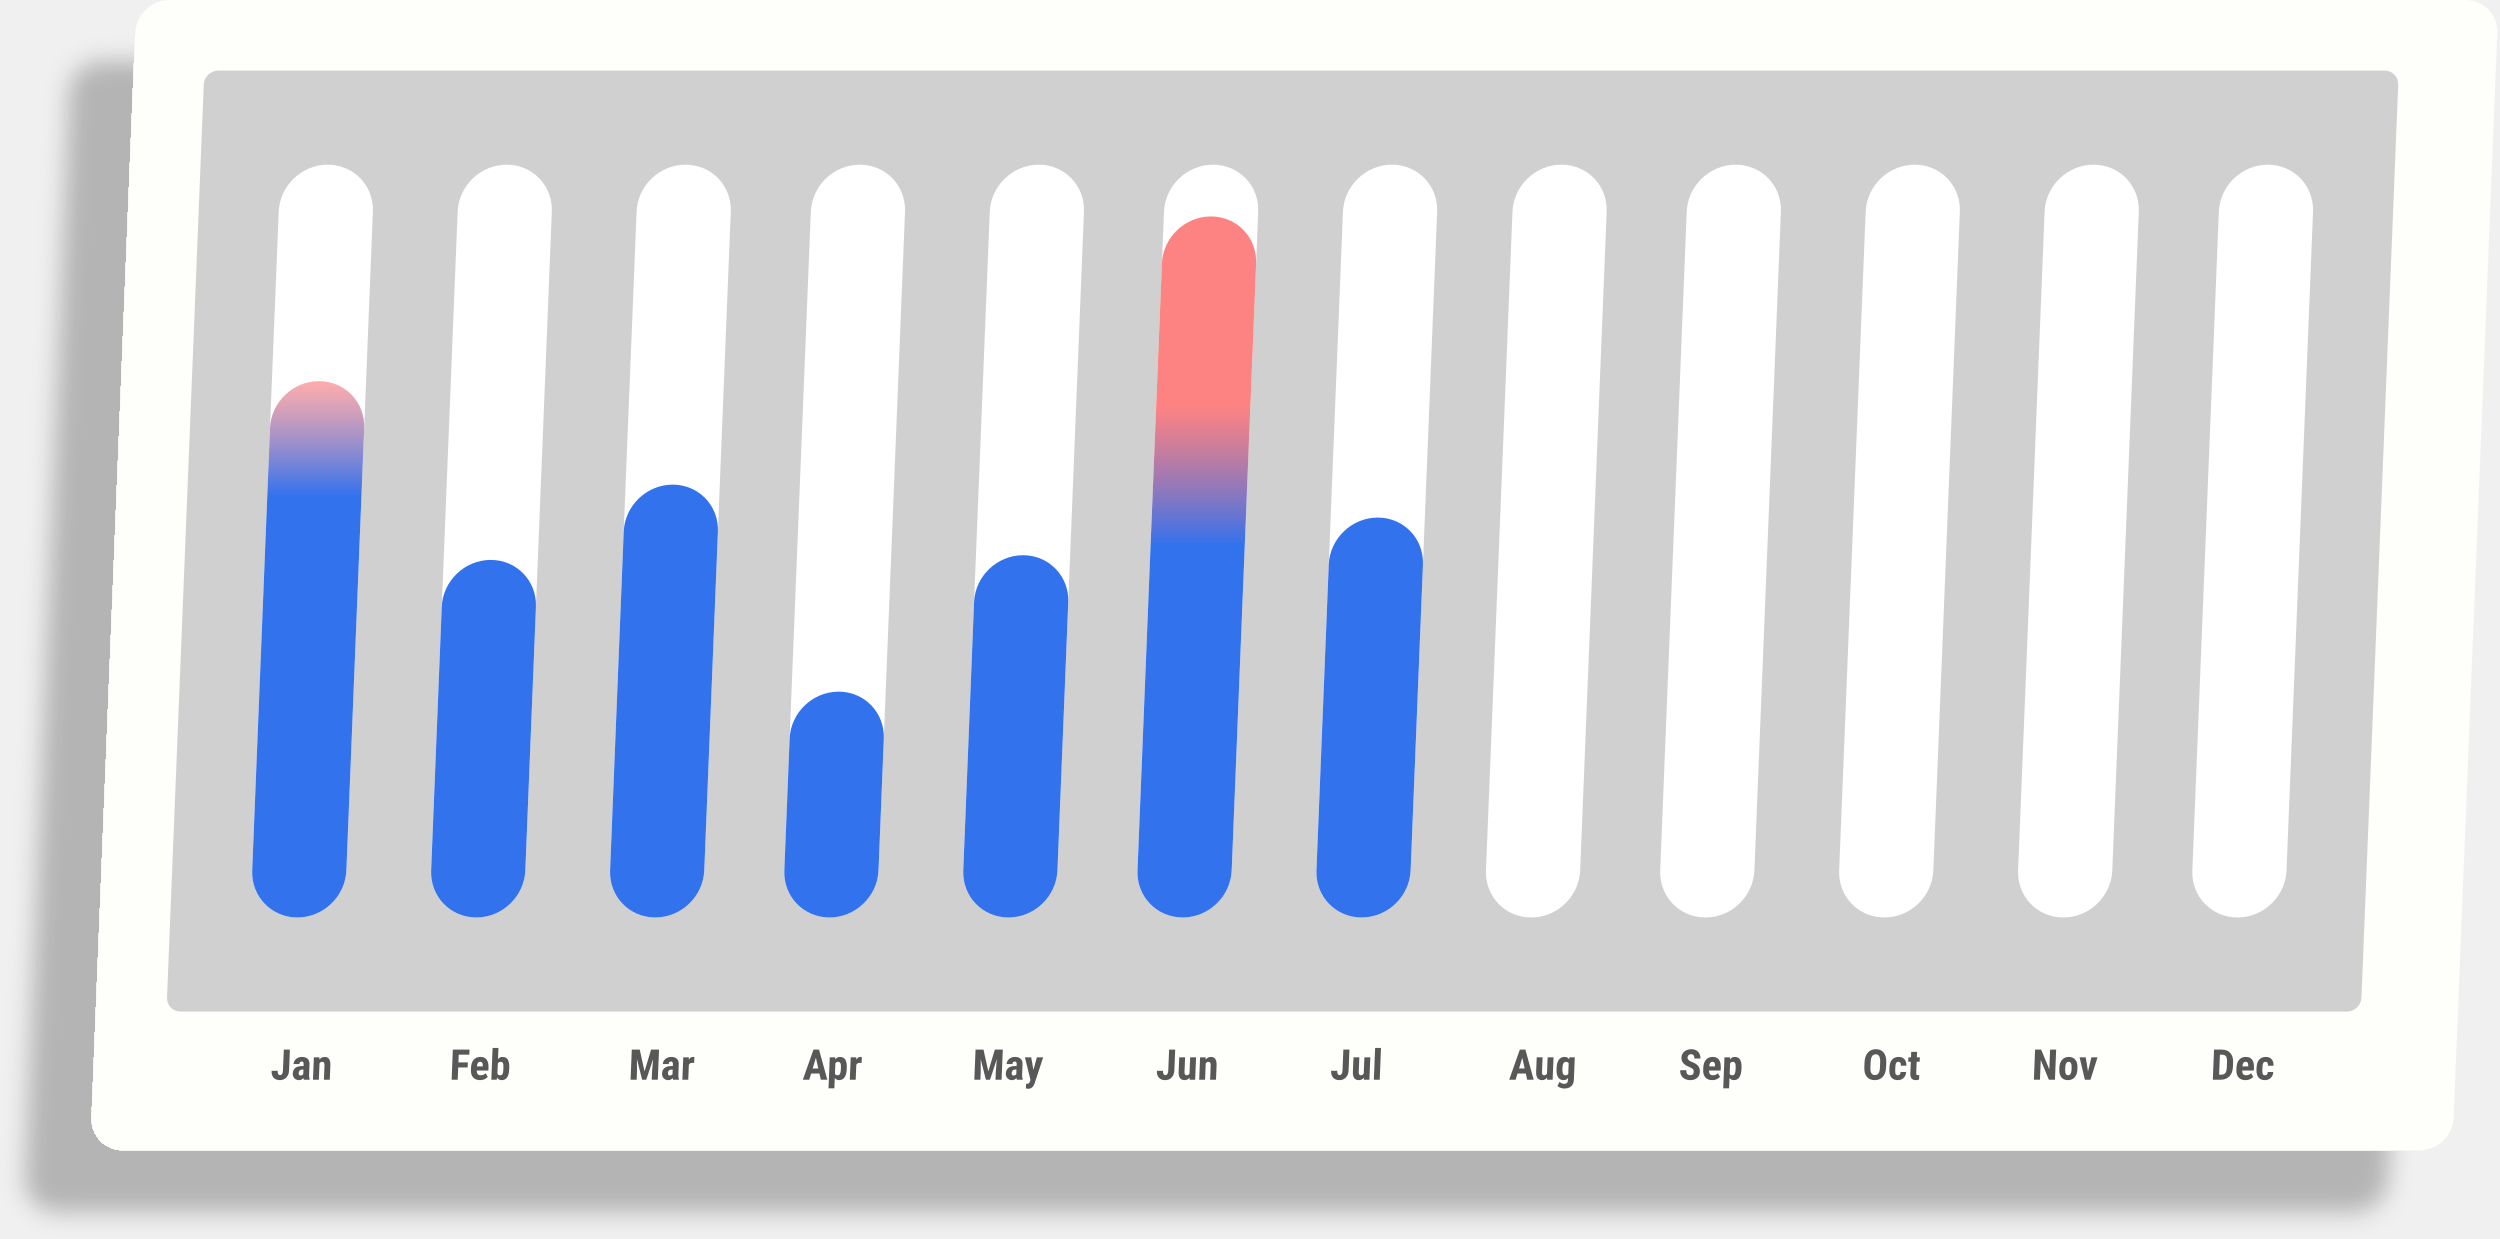
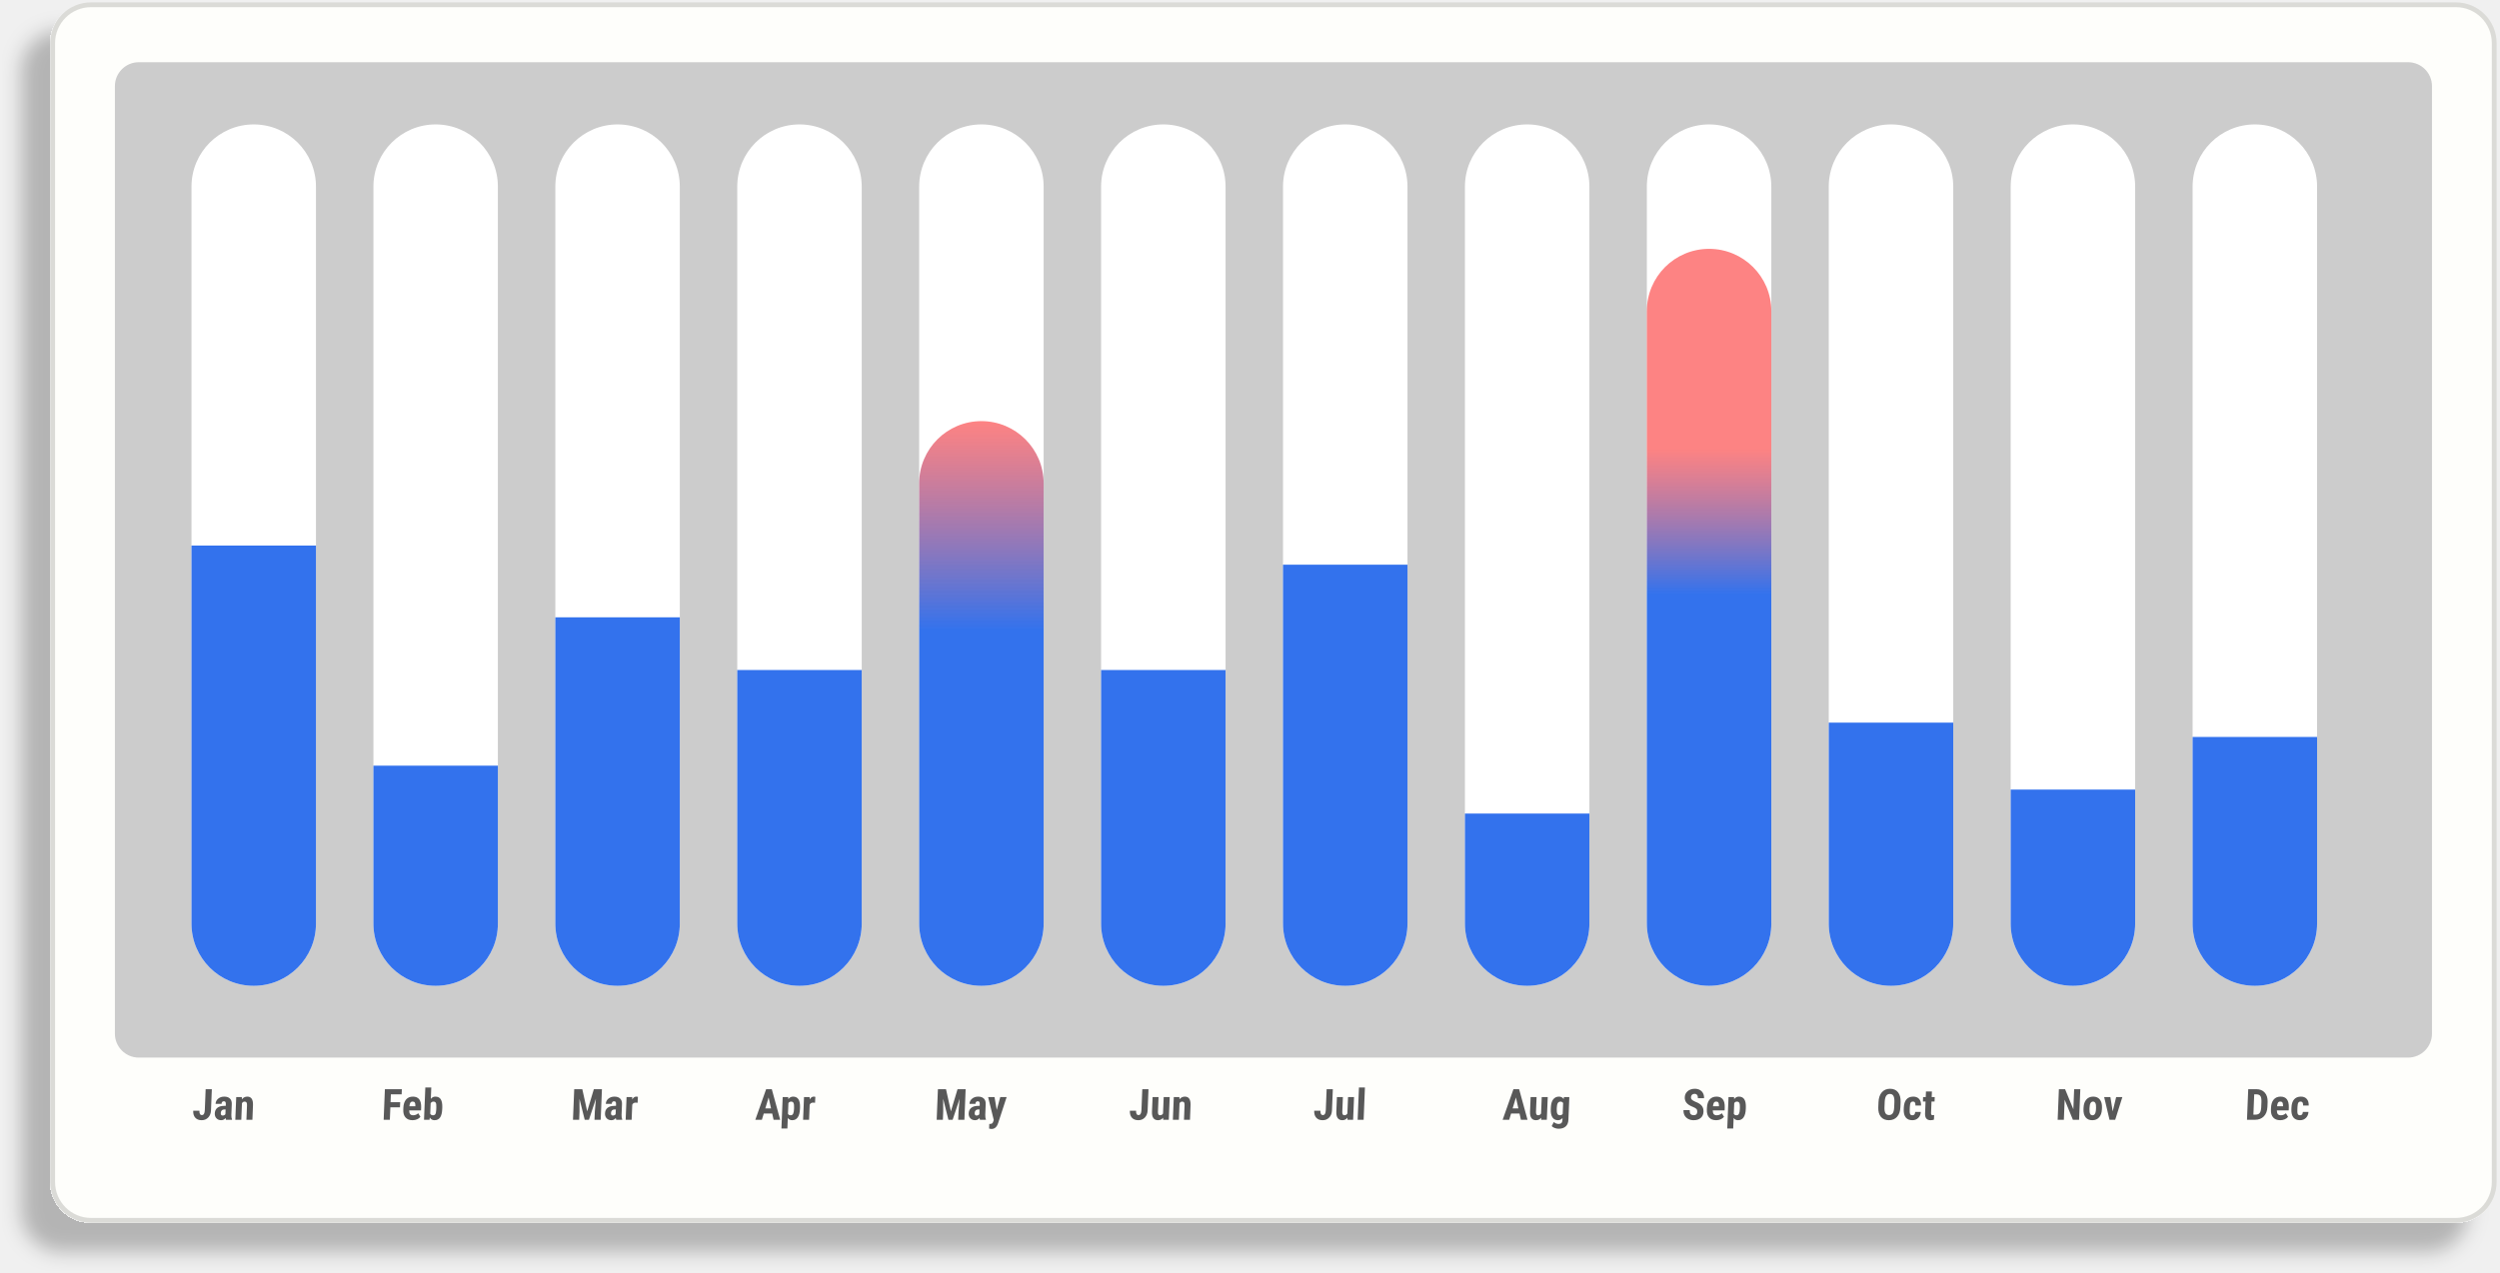
- <svg xmlns="http://www.w3.org/2000/svg" width="531" height="263" viewBox="0 0 531 263" fill="none">
+ <svg xmlns="http://www.w3.org/2000/svg" width="522" height="266" viewBox="0 0 522 266" fill="none">
  <g filter="url(#filter0_d)">
-     <rect width="501.603" height="244.485" rx="7" transform="matrix(1.00021 0 -0.0402176 0.999364 29 0)" fill="#FEFEFB" />
-     <rect width="466" height="200" rx="3" transform="matrix(1.00021 0 -0.0402176 0.999364 43.3994 14.9902)" fill="#D0D0D0" />
-     <g clip-path="url(#clip0)">
-       <rect width="20" height="160" rx="10" transform="matrix(1.00021 0 -0.0402176 0.999364 59.5986 34.9775)" fill="white" />
-       <rect width="20" height="114" rx="10" transform="matrix(1.00021 0 -0.0402176 0.999364 57.749 80.9482)" fill="url(#paint0_linear)" />
-     </g>
-     <g clip-path="url(#clip1)">
-       <rect width="20" height="160" rx="10" transform="matrix(1.00021 0 -0.0402176 0.999364 210.63 34.9775)" fill="white" />
-       <rect width="20" height="77" rx="10" transform="matrix(1.00021 0 -0.0402176 0.999364 207.292 117.925)" fill="#3372ED" />
-     </g>
-     <rect width="20" height="160" rx="10" transform="matrix(1.00021 0 -0.0402176 0.999364 358.661 34.9775)" fill="white" />
-     <g clip-path="url(#clip2)">
-       <rect width="20" height="160" rx="10" transform="matrix(1.00021 0 -0.0402176 0.999364 97.6064 34.9775)" fill="white" />
-       <rect width="20" height="76" rx="10" transform="matrix(1.00021 0 -0.0402176 0.999364 94.2285 118.924)" fill="#3372ED" />
-     </g>
-     <g clip-path="url(#clip3)">
-       <rect width="20" height="160" rx="10" transform="matrix(1.00021 0 -0.0402176 0.999364 247.638 34.9775)" fill="white" />
-       <rect width="20" height="149" rx="10" transform="matrix(1.00021 0 -0.0402176 0.999364 247.195 45.9707)" fill="url(#paint1_linear)" />
-     </g>
-     <rect width="20" height="160" rx="10" transform="matrix(1.00021 0 -0.0402176 0.999364 396.669 34.9775)" fill="white" />
-     <g clip-path="url(#clip4)">
-       <rect width="20" height="160" rx="10" transform="matrix(1.00021 0 -0.0402176 0.999364 135.614 34.9775)" fill="white" />
-       <rect width="20" height="92" rx="10" transform="matrix(1.00021 0 -0.0402176 0.999364 132.88 102.934)" fill="#3372ED" />
-     </g>
-     <g clip-path="url(#clip5)">
-       <rect width="20" height="160" rx="10" transform="matrix(1.00021 0 -0.0402176 0.999364 285.646 34.9775)" fill="white" />
-       <rect width="20" height="85" rx="10" transform="matrix(1.00021 0 -0.0402176 0.999364 282.629 109.93)" fill="#3372ED" />
-     </g>
-     <rect width="20" height="160" rx="10" transform="matrix(1.00021 0 -0.0402176 0.999364 434.677 34.9775)" fill="white" />
-     <g clip-path="url(#clip6)">
-       <rect width="20" height="160" rx="10" transform="matrix(1.00021 0 -0.0402176 0.999364 172.622 34.9775)" fill="white" />
-       <rect width="20" height="48" rx="10" transform="matrix(1.00021 0 -0.0402176 0.999364 168.118 146.906)" fill="#3372ED" />
-     </g>
-     <rect width="20" height="160" rx="10" transform="matrix(1.00021 0 -0.0402176 0.999364 321.653 34.9775)" fill="white" />
-     <rect width="20" height="160" rx="10" transform="matrix(1.00021 0 -0.0402176 0.999364 471.685 34.9775)" fill="white" />
-     <path d="M60.281 222.938H61.573L61.395 227.365C61.37 227.986 61.177 228.484 60.816 228.858C60.455 229.233 60.002 229.42 59.457 229.42C58.871 229.42 58.422 229.246 58.111 228.898C57.8 228.549 57.657 228.065 57.682 227.444H58.978C58.954 228.047 59.128 228.349 59.5 228.349C59.875 228.349 60.077 228 60.105 227.304L60.281 222.938ZM64.529 229.333C64.496 229.259 64.466 229.136 64.438 228.964C64.203 229.268 63.895 229.42 63.514 229.42C63.116 229.42 62.79 229.289 62.537 229.025C62.286 228.762 62.17 228.421 62.187 228.002C62.207 227.504 62.38 227.119 62.708 226.847C63.038 226.575 63.502 226.436 64.1 226.43H64.478L64.494 226.048C64.502 225.834 64.472 225.683 64.402 225.595C64.332 225.507 64.227 225.464 64.087 225.464C63.776 225.464 63.613 225.645 63.599 226.008H62.355C62.373 225.569 62.551 225.207 62.891 224.923C63.233 224.636 63.657 224.493 64.161 224.493C64.682 224.493 65.08 224.629 65.353 224.901C65.629 225.171 65.757 225.557 65.737 226.061L65.647 228.296C65.637 228.706 65.682 229.027 65.784 229.258L65.781 229.333H64.529ZM63.83 228.446C63.968 228.446 64.086 228.418 64.185 228.362C64.284 228.306 64.359 228.241 64.409 228.164L64.448 227.176H64.15C63.939 227.176 63.769 227.244 63.64 227.378C63.515 227.513 63.447 227.693 63.438 227.919C63.424 228.27 63.555 228.446 63.83 228.446ZM67.836 224.581L67.853 225.051C68.149 224.679 68.524 224.493 68.978 224.493C69.796 224.493 70.193 225.065 70.171 226.21L70.045 229.333H68.797L68.919 226.302C68.929 226.033 68.896 225.838 68.819 225.718C68.745 225.595 68.607 225.534 68.404 225.534C68.179 225.534 67.998 225.649 67.863 225.881L67.724 229.333H66.476L66.667 224.581H67.836Z" fill="#585858" />
-     <path d="M99.332 226.724H97.323L97.218 229.333H95.926L96.183 222.938H99.726L99.683 224.014H97.432L97.366 225.652H99.375L99.332 226.724ZM101.966 229.42C101.327 229.42 100.837 229.23 100.494 228.85C100.152 228.469 99.996 227.924 100.024 227.216L100.039 226.838C100.069 226.089 100.257 225.51 100.601 225.103C100.946 224.696 101.424 224.493 102.037 224.493C102.635 224.493 103.077 224.685 103.363 225.068C103.65 225.449 103.781 226.014 103.756 226.763L103.732 227.374H101.257C101.261 227.725 101.328 227.983 101.459 228.147C101.59 228.308 101.799 228.388 102.087 228.388C102.503 228.388 102.856 228.246 103.145 227.962L103.603 228.713C103.442 228.924 103.214 229.096 102.919 229.227C102.623 229.356 102.306 229.42 101.966 229.42ZM101.301 226.504H102.545L102.549 226.39C102.555 226.106 102.517 225.891 102.435 225.745C102.353 225.598 102.203 225.525 101.986 225.525C101.77 225.525 101.608 225.603 101.502 225.758C101.399 225.913 101.332 226.162 101.301 226.504ZM108.155 227.11C108.124 227.88 107.978 228.459 107.716 228.845C107.455 229.229 107.06 229.42 106.533 229.42C106.12 229.42 105.796 229.235 105.562 228.863L105.503 229.333H104.356L104.628 222.587H105.872L105.776 224.967C106.023 224.651 106.338 224.493 106.722 224.493C107.25 224.493 107.629 224.685 107.86 225.068C108.09 225.449 108.194 226.008 108.17 226.746L108.155 227.11ZM106.924 226.799C106.944 226.298 106.909 225.963 106.819 225.793C106.73 225.62 106.565 225.534 106.324 225.534C106.064 225.534 105.868 225.652 105.739 225.89L105.652 228.055C105.754 228.277 105.943 228.388 106.218 228.388C106.456 228.388 106.623 228.311 106.72 228.156C106.82 228 106.882 227.699 106.906 227.251L106.924 226.799Z" fill="#585858" />
-     <path d="M135.879 222.939L136.901 227.563L138.292 222.939H139.98L139.722 229.333H138.426L138.495 227.603L138.721 224.937L137.265 229.333H136.386L135.284 224.937L135.295 227.603L135.226 229.333H133.934L134.191 222.939H135.879ZM142.962 229.333C142.93 229.26 142.899 229.137 142.871 228.964C142.636 229.269 142.328 229.421 141.947 229.421C141.549 229.421 141.223 229.289 140.97 229.026C140.72 228.762 140.603 228.421 140.62 228.002C140.64 227.505 140.814 227.12 141.141 226.847C141.471 226.575 141.936 226.436 142.534 226.43H142.912L142.927 226.048C142.936 225.834 142.905 225.684 142.835 225.596C142.766 225.508 142.66 225.464 142.52 225.464C142.209 225.464 142.047 225.646 142.032 226.009H140.788C140.806 225.569 140.984 225.208 141.324 224.924C141.667 224.637 142.09 224.493 142.594 224.493C143.116 224.493 143.513 224.63 143.786 224.902C144.063 225.171 144.191 225.558 144.17 226.061L144.08 228.297C144.07 228.707 144.115 229.027 144.218 229.258L144.215 229.333H142.962ZM142.263 228.446C142.401 228.446 142.52 228.418 142.618 228.363C142.717 228.307 142.792 228.241 142.842 228.165L142.882 227.177H142.583C142.372 227.177 142.202 227.244 142.073 227.379C141.948 227.514 141.881 227.694 141.871 227.919C141.857 228.27 141.988 228.446 142.263 228.446ZM147.43 225.78L147.018 225.745C146.678 225.745 146.442 225.894 146.31 226.193L146.184 229.333H144.935L145.127 224.581H146.3L146.315 225.095C146.527 224.694 146.806 224.493 147.152 224.493C147.293 224.493 147.406 224.512 147.493 224.551L147.43 225.78Z" fill="#585858" />
-     <path d="M174.049 228.024H172.286L171.891 229.333H170.524L172.781 222.938H173.963L175.719 229.333H174.339L174.049 228.024ZM172.611 226.948H173.806L173.3 224.669L172.611 226.948ZM179.844 227.106C179.814 227.853 179.662 228.425 179.388 228.823C179.117 229.221 178.728 229.42 178.221 229.42C177.834 229.42 177.53 229.264 177.308 228.951L177.219 231.16H175.975L176.24 224.581H177.392L177.418 225.016C177.67 224.667 178 224.493 178.411 224.493C178.918 224.493 179.291 224.677 179.531 225.046C179.774 225.415 179.883 225.98 179.859 226.742L179.844 227.106ZM178.617 226.794C178.635 226.335 178.597 226.01 178.502 225.819C178.41 225.629 178.244 225.534 178.004 225.534C177.749 225.534 177.559 225.641 177.433 225.854L177.343 228.081C177.446 228.286 177.631 228.388 177.898 228.388C178.144 228.388 178.318 228.284 178.42 228.077C178.525 227.869 178.587 227.545 178.604 227.106L178.617 226.794ZM182.996 225.78L182.584 225.745C182.244 225.745 182.008 225.894 181.876 226.193L181.75 229.333H180.501L180.693 224.581H181.866L181.881 225.095C182.093 224.694 182.372 224.493 182.718 224.493C182.859 224.493 182.972 224.512 183.059 224.55L182.996 225.78Z" fill="#585858" />
-     <path d="M248.32 222.939H249.612L249.434 227.366C249.409 227.986 249.216 228.484 248.855 228.859C248.494 229.234 248.041 229.421 247.496 229.421C246.91 229.421 246.462 229.247 246.15 228.898C245.839 228.55 245.696 228.065 245.721 227.445H247.018C246.993 228.048 247.167 228.349 247.539 228.349C247.914 228.349 248.116 228.001 248.144 227.304L248.32 222.939ZM252.664 228.898C252.392 229.247 252.04 229.421 251.606 229.421C251.169 229.421 250.844 229.272 250.631 228.973C250.417 228.671 250.322 228.234 250.345 227.66L250.469 224.581H251.713L251.588 227.691C251.575 228.153 251.72 228.385 252.021 228.385C252.306 228.385 252.516 228.262 252.652 228.016L252.79 224.581H254.042L253.851 229.333H252.682L252.664 228.898ZM256.069 224.581L256.085 225.051C256.381 224.679 256.757 224.493 257.211 224.493C258.028 224.493 258.426 225.066 258.403 226.211L258.277 229.333H257.029L257.151 226.303C257.162 226.033 257.129 225.839 257.052 225.719C256.977 225.596 256.839 225.534 256.637 225.534C256.411 225.534 256.231 225.65 256.096 225.881L255.957 229.333H254.708L254.9 224.581H256.069Z" fill="#585858" />
-     <path d="M285.328 222.939H286.62L286.442 227.366C286.417 227.986 286.224 228.484 285.863 228.859C285.502 229.234 285.049 229.421 284.504 229.421C283.918 229.421 283.469 229.247 283.158 228.898C282.847 228.55 282.704 228.065 282.729 227.445H284.025C284.001 228.048 284.175 228.349 284.547 228.349C284.922 228.349 285.124 228.001 285.152 227.304L285.328 222.939ZM289.672 228.898C289.4 229.247 289.047 229.421 288.614 229.421C288.177 229.421 287.852 229.272 287.638 228.973C287.425 228.671 287.33 228.234 287.353 227.66L287.477 224.581H288.721L288.596 227.691C288.583 228.153 288.727 228.385 289.029 228.385C289.313 228.385 289.523 228.262 289.659 228.016L289.798 224.581H291.05L290.859 229.333H289.69L289.672 228.898ZM293.052 229.333H291.804L292.076 222.587H293.324L293.052 229.333Z" fill="#585858" />
-     <path d="M324.08 228.024H322.318L321.922 229.333H320.555L322.812 222.939H323.995L325.75 229.333H324.37L324.08 228.024ZM322.642 226.948H323.838L323.332 224.669L322.642 226.948ZM328.594 228.898C328.322 229.247 327.97 229.421 327.536 229.421C327.099 229.421 326.774 229.272 326.561 228.973C326.347 228.671 326.252 228.234 326.275 227.66L326.399 224.581H327.643L327.518 227.691C327.505 228.153 327.649 228.385 327.951 228.385C328.235 228.385 328.446 228.262 328.581 228.016L328.72 224.581H329.972L329.781 229.333H328.612L328.594 228.898ZM330.621 226.812C330.652 226.033 330.816 225.452 331.113 225.069C331.41 224.685 331.812 224.493 332.319 224.493C332.749 224.493 333.075 224.663 333.296 225.003L333.361 224.581H334.482L334.291 229.333C334.266 229.939 334.078 230.402 333.725 230.721C333.372 231.043 332.878 231.204 332.242 231.204C331.981 231.204 331.709 231.151 331.426 231.046C331.143 230.943 330.935 230.812 330.801 230.651L331.253 229.79C331.365 229.913 331.513 230.012 331.698 230.089C331.882 230.168 332.058 230.207 332.225 230.207C332.503 230.207 332.705 230.14 332.831 230.005C332.959 229.873 333.031 229.66 333.046 229.364L333.062 228.955C332.812 229.266 332.497 229.421 332.116 229.421C331.609 229.421 331.224 229.225 330.962 228.832C330.702 228.437 330.584 227.881 330.607 227.164L330.621 226.812ZM331.852 227.124C331.835 227.563 331.879 227.884 331.985 228.086C332.091 228.285 332.269 228.385 332.518 228.385C332.773 228.385 332.966 228.292 333.096 228.108L333.188 225.837C333.067 225.635 332.885 225.534 332.642 225.534C332.395 225.534 332.208 225.635 332.08 225.837C331.955 226.039 331.883 226.364 331.865 226.812L331.852 227.124Z" fill="#585858" />
-     <path d="M359.751 227.656C359.762 227.395 359.702 227.199 359.573 227.067C359.446 226.932 359.21 226.793 358.864 226.65C358.232 226.407 357.782 226.123 357.514 225.798C357.246 225.47 357.121 225.083 357.139 224.638C357.16 224.1 357.368 223.668 357.762 223.343C358.159 223.015 358.652 222.851 359.241 222.851C359.634 222.851 359.981 222.934 360.282 223.101C360.583 223.265 360.809 223.498 360.961 223.8C361.116 224.101 361.186 224.444 361.17 224.827H359.883C359.895 224.529 359.839 224.302 359.717 224.147C359.597 223.988 359.417 223.909 359.177 223.909C358.951 223.909 358.772 223.977 358.641 224.111C358.51 224.243 358.44 224.422 358.431 224.647C358.423 224.823 358.487 224.982 358.622 225.126C358.757 225.266 359 225.413 359.352 225.565C359.967 225.79 360.408 226.067 360.677 226.395C360.948 226.723 361.073 227.14 361.053 227.647C361.03 228.203 360.835 228.638 360.468 228.951C360.101 229.264 359.613 229.421 359.003 229.421C358.59 229.421 358.217 229.336 357.884 229.166C357.551 228.996 357.294 228.753 357.113 228.437C356.935 228.121 356.855 227.748 356.873 227.317H358.169C358.154 227.686 358.215 227.954 358.352 228.121C358.489 228.288 358.72 228.371 359.045 228.371C359.497 228.371 359.732 228.133 359.751 227.656ZM363.698 229.421C363.059 229.421 362.568 229.231 362.226 228.85C361.884 228.469 361.727 227.925 361.756 227.216L361.771 226.839C361.801 226.089 361.988 225.511 362.333 225.104C362.677 224.697 363.156 224.493 363.768 224.493C364.366 224.493 364.808 224.685 365.095 225.069C365.381 225.449 365.512 226.014 365.488 226.764L365.463 227.374H362.989C362.992 227.726 363.059 227.983 363.191 228.147C363.322 228.308 363.531 228.389 363.818 228.389C364.234 228.389 364.587 228.247 364.877 227.963L365.335 228.714C365.174 228.925 364.946 229.096 364.65 229.228C364.355 229.357 364.037 229.421 363.698 229.421ZM363.032 226.505H364.276L364.281 226.391C364.287 226.107 364.248 225.891 364.166 225.745C364.084 225.599 363.935 225.526 363.718 225.526C363.501 225.526 363.34 225.603 363.234 225.758C363.131 225.913 363.064 226.162 363.032 226.505ZM369.883 227.107C369.853 227.853 369.701 228.426 369.427 228.824C369.156 229.222 368.767 229.421 368.26 229.421C367.873 229.421 367.569 229.264 367.347 228.951L367.258 231.16H366.014L366.279 224.581H367.431L367.457 225.016C367.708 224.668 368.039 224.493 368.45 224.493C368.956 224.493 369.33 224.678 369.57 225.047C369.813 225.416 369.922 225.981 369.897 226.742L369.883 227.107ZM368.656 226.795C368.674 226.335 368.636 226.01 368.541 225.82C368.449 225.629 368.283 225.534 368.043 225.534C367.788 225.534 367.597 225.641 367.472 225.855L367.382 228.082C367.485 228.286 367.67 228.389 367.937 228.389C368.183 228.389 368.357 228.285 368.459 228.077C368.564 227.869 368.626 227.546 368.643 227.107L368.656 226.795Z" fill="#585858" />
-     <path d="M400.599 226.711C400.565 227.569 400.334 228.235 399.908 228.709C399.484 229.183 398.912 229.42 398.191 229.42C397.473 229.42 396.919 229.186 396.527 228.718C396.136 228.246 395.954 227.588 395.983 226.742L396.027 225.648C396.062 224.77 396.293 224.085 396.72 223.593C397.148 223.098 397.723 222.85 398.447 222.85C399.159 222.85 399.71 223.093 400.101 223.579C400.492 224.063 400.672 224.742 400.643 225.617L400.599 226.711ZM399.346 225.639C399.369 225.062 399.304 224.633 399.151 224.352C398.998 224.071 398.749 223.931 398.403 223.931C398.061 223.931 397.802 224.067 397.627 224.339C397.452 224.609 397.35 225.02 397.322 225.573L397.276 226.711C397.254 227.27 397.321 227.683 397.477 227.949C397.633 228.213 397.886 228.345 398.235 228.345C398.572 228.345 398.827 228.216 399.002 227.958C399.176 227.697 399.276 227.295 399.301 226.75L399.346 225.639ZM403.116 228.388C403.477 228.388 403.669 228.154 403.694 227.686H404.863C404.836 228.204 404.66 228.623 404.333 228.942C404.007 229.261 403.596 229.42 403.101 229.42C402.489 229.42 402.029 229.23 401.722 228.85C401.415 228.469 401.273 227.908 401.297 227.168L401.312 226.79C401.342 226.043 401.524 225.474 401.856 225.081C402.191 224.689 402.669 224.493 403.29 224.493C403.815 224.493 404.222 224.655 404.51 224.98C404.799 225.303 404.935 225.761 404.917 226.355H403.747C403.755 226.089 403.719 225.884 403.64 225.74C403.561 225.597 403.423 225.525 403.227 225.525C403.01 225.525 402.852 225.603 402.752 225.758C402.652 225.91 402.59 226.207 402.566 226.649L402.547 227.132C402.531 227.519 402.539 227.79 402.571 227.945C402.603 228.097 402.662 228.21 402.747 228.283C402.832 228.353 402.955 228.388 403.116 228.388ZM407.184 223.413L407.137 224.581H407.775L407.737 225.516H407.1L407.005 227.875C406.997 228.062 407.017 228.191 407.064 228.261C407.114 228.331 407.212 228.366 407.359 228.366C407.479 228.366 407.577 228.356 407.654 228.336L407.607 229.302C407.392 229.381 407.162 229.42 406.916 229.42C406.113 229.42 405.726 228.961 405.754 228.041L405.856 225.516H405.306L405.344 224.581H405.893L405.94 223.413H407.184Z" fill="#585858" />
-     <path d="M436.471 229.333H435.178L433.457 225.139L433.288 229.333H431.996L432.253 222.939H433.546L435.271 227.137L435.44 222.939H436.728L436.471 229.333ZM437.403 226.804C437.432 226.083 437.625 225.518 437.981 225.108C438.338 224.698 438.816 224.493 439.417 224.493C440.024 224.493 440.488 224.698 440.812 225.108C441.135 225.518 441.282 226.086 441.253 226.812L441.241 227.115C441.212 227.838 441.021 228.404 440.667 228.811C440.314 229.217 439.834 229.421 439.227 229.421C438.618 229.421 438.151 229.217 437.828 228.811C437.507 228.401 437.362 227.833 437.391 227.107L437.403 226.804ZM438.639 227.115C438.605 227.964 438.815 228.389 439.269 228.389C439.688 228.389 439.928 228.035 439.989 227.326L440.014 226.804C440.031 226.37 439.984 226.05 439.873 225.842C439.761 225.631 439.595 225.526 439.375 225.526C439.164 225.526 438.995 225.631 438.866 225.842C438.74 226.05 438.669 226.37 438.651 226.804L438.639 227.115ZM443.491 227.576L444.213 224.581H445.51L444.013 229.333H442.826L441.708 224.581H443.009L443.491 227.576Z" fill="#585858" />
-     <path d="M470.004 229.333L470.261 222.939H471.953C472.701 222.939 473.286 223.176 473.709 223.65C474.136 224.125 474.337 224.775 474.312 225.6L474.27 226.637C474.237 227.477 473.987 228.137 473.523 228.617C473.061 229.095 472.44 229.333 471.661 229.333H470.004ZM471.51 224.015L471.339 228.262H471.726C472.157 228.262 472.465 228.149 472.65 227.923C472.835 227.695 472.943 227.303 472.974 226.746L473.019 225.635C473.043 225.038 472.976 224.622 472.818 224.388C472.661 224.151 472.381 224.026 471.98 224.015H471.51ZM476.95 229.421C476.311 229.421 475.82 229.231 475.478 228.85C475.136 228.469 474.979 227.925 475.008 227.216L475.023 226.839C475.053 226.089 475.24 225.511 475.585 225.104C475.929 224.697 476.408 224.493 477.02 224.493C477.618 224.493 478.06 224.685 478.347 225.069C478.633 225.449 478.764 226.014 478.74 226.764L478.715 227.374H476.241C476.244 227.726 476.311 227.983 476.443 228.147C476.574 228.308 476.783 228.389 477.07 228.389C477.486 228.389 477.839 228.247 478.129 227.963L478.587 228.714C478.426 228.925 478.198 229.096 477.902 229.228C477.607 229.357 477.289 229.421 476.95 229.421ZM476.284 226.505H477.528L477.533 226.391C477.539 226.107 477.5 225.891 477.418 225.745C477.336 225.599 477.187 225.526 476.97 225.526C476.753 225.526 476.592 225.603 476.486 225.758C476.383 225.913 476.316 226.162 476.284 226.505ZM481.096 228.389C481.457 228.389 481.649 228.155 481.674 227.686H482.843C482.817 228.204 482.64 228.623 482.314 228.942C481.987 229.261 481.576 229.421 481.081 229.421C480.469 229.421 480.009 229.231 479.702 228.85C479.395 228.469 479.254 227.909 479.277 227.168L479.293 226.79C479.323 226.044 479.504 225.474 479.836 225.082C480.171 224.69 480.65 224.493 481.271 224.493C481.795 224.493 482.202 224.656 482.491 224.981C482.78 225.303 482.915 225.761 482.897 226.356H481.728C481.735 226.089 481.7 225.884 481.621 225.741C481.541 225.597 481.404 225.526 481.207 225.526C480.99 225.526 480.832 225.603 480.732 225.758C480.632 225.911 480.57 226.208 480.547 226.65L480.527 227.133C480.512 227.519 480.52 227.79 480.552 227.945C480.584 228.098 480.642 228.21 480.727 228.284C480.812 228.354 480.935 228.389 481.096 228.389Z" fill="#585858" />
-     <path d="M208.894 222.938L209.917 227.563L211.307 222.938H212.995L212.738 229.333H211.441L211.511 227.602L211.737 224.937L210.281 229.333H209.402L208.3 224.937L208.311 227.602L208.241 229.333H206.949L207.207 222.938H208.894ZM215.977 229.333C215.945 229.259 215.915 229.136 215.887 228.964C215.652 229.268 215.344 229.42 214.963 229.42C214.564 229.42 214.239 229.289 213.985 229.025C213.735 228.762 213.619 228.421 213.635 228.002C213.655 227.504 213.829 227.119 214.157 226.847C214.487 226.575 214.951 226.436 215.549 226.43H215.927L215.943 226.048C215.951 225.834 215.921 225.683 215.851 225.595C215.781 225.507 215.676 225.464 215.535 225.464C215.225 225.464 215.062 225.645 215.048 226.008H213.804C213.821 225.569 214 225.207 214.34 224.923C214.682 224.636 215.106 224.493 215.61 224.493C216.131 224.493 216.529 224.629 216.802 224.901C217.078 225.171 217.206 225.557 217.186 226.061L217.096 228.296C217.085 228.706 217.131 229.027 217.233 229.258L217.23 229.333H215.977ZM215.279 228.446C215.417 228.446 215.535 228.418 215.634 228.362C215.733 228.306 215.807 228.241 215.857 228.164L215.897 227.176H215.598C215.387 227.176 215.218 227.244 215.089 227.378C214.964 227.513 214.896 227.693 214.887 227.919C214.873 228.27 215.004 228.446 215.279 228.446ZM219.494 227.264L220.234 224.581H221.562L219.777 230.044C219.51 230.849 219.053 231.252 218.406 231.252C218.256 231.252 218.087 231.224 217.899 231.168L217.938 230.198L218.083 230.202C218.276 230.202 218.423 230.164 218.523 230.088C218.625 230.015 218.705 229.886 218.762 229.702L218.872 229.381L217.694 224.581H219.03L219.494 227.264Z" fill="#585858" />
+     <path d="M11 247V9C11 4.582 14.582 1 19 1H513C517.418 1 521 4.582 521 9V247C521 251.418 517.418 255 513 255H19C14.582 255 11 251.418 11 247Z" fill="#FEFEFB" />
+     <path d="M11 247V9C11 4.582 14.582 1 19 1H513C517.418 1 521 4.582 521 9V247C521 251.418 517.418 255 513 255H19C14.582 255 11 251.418 11 247Z" stroke="#DBDBD7" />
  </g>
+   <rect x="24" y="13" width="484" height="208" rx="5" fill="#CCCCCC" />
+   <rect x="40" y="26" width="26" height="180" rx="13" fill="white" />
+   <path d="M40 114H66V193C66 200.18 60.18 206 53 206V206C45.82 206 40 200.18 40 193V114Z" fill="#3372ED" />
+   <rect x="192" y="26" width="26" height="180" rx="13" fill="white" />
+   <rect x="192" y="88" width="26" height="118" rx="13" fill="url(#paint0_linear)" />
+   <rect x="344" y="26" width="26" height="180" rx="13" fill="white" />
+   <rect x="344" y="52" width="26" height="154" rx="13" fill="url(#paint1_linear)" />
+   <rect x="78" y="26" width="26" height="180" rx="13" fill="white" />
+   <path d="M78 160H104V193C104 200.18 98.18 206 91 206V206C83.82 206 78 200.18 78 193V160Z" fill="#3372ED" />
+   <rect x="116" y="26" width="26" height="180" rx="13" fill="white" />
+   <path d="M116 129H142V193C142 200.18 136.18 206 129 206V206C121.82 206 116 200.18 116 193V129Z" fill="#3372ED" />
+   <rect x="154" y="26" width="26" height="180" rx="13" fill="white" />
+   <path d="M154 140H180V193C180 200.18 174.18 206 167 206V206C159.82 206 154 200.18 154 193V140Z" fill="#3372ED" />
+   <rect x="230" y="26" width="26" height="180" rx="13" fill="white" />
+   <path d="M230 140H256V193C256 200.18 250.18 206 243 206V206C235.82 206 230 200.18 230 193V140Z" fill="#3372ED" />
+   <rect x="268" y="26" width="26" height="180" rx="13" fill="white" />
+   <path d="M268 118H294V193C294 200.18 288.18 206 281 206V206C273.82 206 268 200.18 268 193V118Z" fill="#3372ED" />
+   <rect x="306" y="26" width="26" height="180" rx="13" fill="white" />
+   <path d="M306 170H332V193C332 200.18 326.18 206 319 206V206C311.82 206 306 200.18 306 193V170Z" fill="#3372ED" />
+   <rect x="382" y="26" width="26" height="180" rx="13" fill="white" />
+   <path d="M382 151H408V193C408 200.18 402.18 206 395 206V206C387.82 206 382 200.18 382 193V151Z" fill="#3372ED" />
+   <rect x="420" y="26" width="26" height="180" rx="13" fill="white" />
+   <path d="M420 165H446V193C446 200.18 440.18 206 433 206V206C425.82 206 420 200.18 420 193V165Z" fill="#3372ED" />
+   <rect x="458" y="26" width="26" height="180" rx="13" fill="white" />
+   <path d="M458 154H484V193C484 200.18 478.18 206 471 206V206C463.82 206 458 200.18 458 193V154Z" fill="#3372ED" />
+   <path d="M42.957 227.6H44.25L44.072 232.027C44.047 232.647 43.854 233.145 43.493 233.52C43.132 233.895 42.679 234.082 42.134 234.082C41.548 234.082 41.099 233.908 40.788 233.559C40.477 233.211 40.334 232.727 40.359 232.106H41.655C41.631 232.709 41.805 233.011 42.177 233.011C42.552 233.011 42.754 232.662 42.782 231.965L42.957 227.6ZM47.205 233.994C47.173 233.921 47.143 233.798 47.115 233.625C46.88 233.93 46.572 234.082 46.191 234.082C45.792 234.082 45.467 233.95 45.214 233.687C44.963 233.423 44.847 233.082 44.864 232.664C44.883 232.166 45.057 231.781 45.385 231.509C45.715 231.236 46.179 231.097 46.777 231.091H47.155L47.171 230.709C47.179 230.496 47.149 230.345 47.079 230.257C47.009 230.169 46.904 230.125 46.763 230.125C46.453 230.125 46.29 230.307 46.276 230.67H45.032C45.049 230.231 45.228 229.869 45.568 229.585C45.91 229.298 46.334 229.155 46.838 229.155C47.359 229.155 47.757 229.291 48.03 229.563C48.306 229.832 48.434 230.219 48.414 230.722L48.324 232.958C48.313 233.368 48.359 233.688 48.461 233.92L48.458 233.994H47.205ZM46.507 233.107C46.645 233.107 46.763 233.079 46.862 233.024C46.961 232.968 47.035 232.902 47.085 232.826L47.125 231.838H46.826C46.615 231.838 46.446 231.905 46.317 232.04C46.191 232.175 46.124 232.355 46.115 232.58C46.101 232.931 46.232 233.107 46.507 233.107ZM50.513 229.242L50.529 229.712C50.826 229.341 51.201 229.155 51.655 229.155C52.472 229.155 52.87 229.727 52.847 230.872L52.722 233.994H51.473L51.595 230.964C51.606 230.695 51.573 230.5 51.496 230.38C51.422 230.257 51.283 230.195 51.081 230.195C50.856 230.195 50.675 230.311 50.54 230.542L50.401 233.994H49.153L49.344 229.242H50.513Z" fill="#585858" />
+   <path d="M83.546 231.386H81.538L81.433 233.994H80.141L80.398 227.6H83.941L83.897 228.676H81.647L81.581 230.314H83.59L83.546 231.386ZM86.181 234.082C85.542 234.082 85.052 233.892 84.709 233.511C84.367 233.131 84.21 232.586 84.239 231.877L84.254 231.5C84.284 230.75 84.472 230.172 84.816 229.765C85.161 229.358 85.639 229.155 86.252 229.155C86.849 229.155 87.291 229.346 87.578 229.73C87.864 230.111 87.996 230.676 87.971 231.425L87.947 232.036H85.472C85.475 232.387 85.543 232.645 85.674 232.809C85.805 232.97 86.014 233.05 86.301 233.05C86.718 233.05 87.07 232.908 87.36 232.624L87.818 233.375C87.657 233.586 87.429 233.757 87.134 233.889C86.838 234.018 86.521 234.082 86.181 234.082ZM85.516 231.166H86.76L86.764 231.052C86.77 230.768 86.732 230.553 86.65 230.406C86.568 230.26 86.418 230.187 86.201 230.187C85.984 230.187 85.823 230.264 85.717 230.419C85.614 230.575 85.547 230.823 85.516 231.166ZM92.37 231.772C92.339 232.542 92.193 233.12 91.931 233.507C91.67 233.89 91.275 234.082 90.748 234.082C90.335 234.082 90.011 233.896 89.777 233.524L89.718 233.994H88.571L88.843 227.249H90.086L89.991 229.629C90.238 229.313 90.553 229.155 90.937 229.155C91.465 229.155 91.844 229.346 92.074 229.73C92.305 230.111 92.409 230.67 92.385 231.408L92.37 231.772ZM91.139 231.46C91.159 230.96 91.124 230.624 91.034 230.455C90.945 230.282 90.779 230.195 90.539 230.195C90.278 230.195 90.083 230.314 89.954 230.551L89.866 232.716C89.969 232.939 90.158 233.05 90.433 233.05C90.671 233.05 90.838 232.972 90.935 232.817C91.035 232.662 91.097 232.361 91.121 231.913L91.139 231.46Z" fill="#585858" />
+   <path d="M121.633 227.6L122.655 232.225L124.046 227.6H125.734L125.476 233.995H124.18L124.249 232.264L124.475 229.599L123.019 233.995H122.14L121.038 229.599L121.049 232.264L120.98 233.995H119.687L119.945 227.6H121.633ZM128.716 233.995C128.683 233.922 128.653 233.799 128.625 233.626C128.39 233.93 128.082 234.083 127.701 234.083C127.303 234.083 126.977 233.951 126.724 233.687C126.474 233.424 126.357 233.083 126.374 232.664C126.394 232.166 126.568 231.781 126.895 231.509C127.225 231.237 127.689 231.098 128.287 231.092H128.666L128.681 230.71C128.689 230.496 128.659 230.345 128.589 230.257C128.519 230.17 128.414 230.126 128.274 230.126C127.963 230.126 127.8 230.307 127.786 230.67H126.542C126.56 230.231 126.738 229.869 127.078 229.585C127.421 229.299 127.844 229.155 128.348 229.155C128.869 229.155 129.267 229.291 129.54 229.564C129.816 229.833 129.945 230.219 129.924 230.723L129.834 232.958C129.824 233.368 129.869 233.689 129.971 233.92L129.968 233.995H128.716ZM128.017 233.108C128.155 233.108 128.273 233.08 128.372 233.024C128.471 232.969 128.546 232.903 128.596 232.827L128.635 231.838H128.337C128.126 231.838 127.956 231.906 127.827 232.04C127.702 232.175 127.634 232.355 127.625 232.581C127.611 232.932 127.742 233.108 128.017 233.108ZM133.184 230.442L132.772 230.407C132.432 230.407 132.196 230.556 132.064 230.855L131.938 233.995H130.689L130.88 229.243H132.054L132.069 229.757C132.281 229.356 132.56 229.155 132.906 229.155C133.047 229.155 133.16 229.174 133.246 229.212L133.184 230.442Z" fill="#585858" />
+   <path d="M161.3 232.686H159.537L159.142 233.994H157.775L160.032 227.6H161.214L162.97 233.994H161.59L161.3 232.686ZM159.862 231.61H161.057L160.551 229.33L159.862 231.61ZM167.095 231.768C167.065 232.514 166.913 233.087 166.639 233.485C166.368 233.883 165.979 234.082 165.472 234.082C165.085 234.082 164.781 233.925 164.559 233.612L164.47 235.821H163.226L163.491 229.242H164.643L164.669 229.677C164.921 229.329 165.251 229.155 165.662 229.155C166.169 229.155 166.542 229.339 166.782 229.708C167.025 230.077 167.134 230.642 167.109 231.403L167.095 231.768ZM165.868 231.456C165.886 230.996 165.848 230.671 165.753 230.481C165.661 230.291 165.495 230.195 165.255 230.195C165 230.195 164.81 230.302 164.684 230.516L164.594 232.743C164.697 232.948 164.882 233.05 165.149 233.05C165.395 233.05 165.569 232.946 165.671 232.738C165.776 232.53 165.838 232.207 165.855 231.768L165.868 231.456ZM170.247 230.441L169.835 230.406C169.495 230.406 169.259 230.556 169.127 230.854L169.001 233.994H167.752L167.944 229.242H169.117L169.132 229.756C169.344 229.355 169.623 229.155 169.969 229.155C170.11 229.155 170.223 229.174 170.31 229.212L170.247 230.441Z" fill="#585858" />
+   <path d="M238.607 227.6H239.899L239.721 232.027C239.696 232.648 239.503 233.146 239.142 233.52C238.781 233.895 238.328 234.083 237.783 234.083C237.197 234.083 236.749 233.908 236.437 233.56C236.126 233.212 235.983 232.727 236.008 232.106H237.305C237.28 232.709 237.454 233.011 237.826 233.011C238.202 233.011 238.403 232.663 238.431 231.966L238.607 227.6ZM242.951 233.56C242.68 233.908 242.327 234.083 241.893 234.083C241.456 234.083 241.131 233.933 240.918 233.635C240.704 233.333 240.609 232.895 240.632 232.322L240.756 229.243H242L241.875 232.352C241.862 232.815 242.007 233.046 242.308 233.046C242.593 233.046 242.803 232.923 242.939 232.677L243.077 229.243H244.33L244.138 233.995H242.969L242.951 233.56ZM246.356 229.243L246.372 229.713C246.668 229.341 247.044 229.155 247.498 229.155C248.315 229.155 248.713 229.727 248.69 230.872L248.565 233.995H247.316L247.438 230.964C247.449 230.695 247.416 230.5 247.339 230.38C247.264 230.257 247.126 230.196 246.924 230.196C246.698 230.196 246.518 230.312 246.383 230.543L246.244 233.995H244.995L245.187 229.243H246.356Z" fill="#585858" />
+   <path d="M277.114 227.6H278.406L278.228 232.027C278.203 232.648 278.01 233.146 277.649 233.52C277.288 233.895 276.835 234.083 276.29 234.083C275.704 234.083 275.255 233.908 274.944 233.56C274.633 233.212 274.49 232.727 274.515 232.106H275.812C275.787 232.709 275.961 233.011 276.333 233.011C276.708 233.011 276.91 232.663 276.938 231.966L277.114 227.6ZM281.458 233.56C281.186 233.908 280.834 234.083 280.4 234.083C279.963 234.083 279.638 233.933 279.425 233.635C279.211 233.333 279.116 232.895 279.139 232.322L279.263 229.243H280.507L280.382 232.352C280.369 232.815 280.513 233.046 280.815 233.046C281.1 233.046 281.31 232.923 281.445 232.677L281.584 229.243H282.836L282.645 233.995H281.476L281.458 233.56ZM284.838 233.995H283.59L283.862 227.249H285.11L284.838 233.995Z" fill="#585858" />
+   <path d="M317.404 232.686H315.642L315.246 233.995H313.879L316.137 227.6H317.319L319.075 233.995H317.695L317.404 232.686ZM315.966 231.61H317.162L316.656 229.331L315.966 231.61ZM321.918 233.56C321.647 233.908 321.294 234.083 320.86 234.083C320.423 234.083 320.098 233.933 319.885 233.635C319.671 233.333 319.576 232.895 319.599 232.322L319.723 229.243H320.967L320.842 232.352C320.829 232.815 320.974 233.046 321.275 233.046C321.56 233.046 321.77 232.923 321.906 232.677L322.044 229.243H323.297L323.105 233.995H321.936L321.918 233.56ZM323.945 231.474C323.977 230.695 324.141 230.114 324.437 229.73C324.734 229.347 325.136 229.155 325.643 229.155C326.074 229.155 326.399 229.325 326.62 229.665L326.685 229.243H327.806L327.615 233.995C327.591 234.601 327.402 235.063 327.049 235.383C326.696 235.705 326.202 235.866 325.566 235.866C325.305 235.866 325.034 235.813 324.751 235.708C324.468 235.605 324.259 235.473 324.125 235.312L324.577 234.452C324.689 234.574 324.838 234.674 325.022 234.75C325.206 234.829 325.382 234.869 325.549 234.869C325.828 234.869 326.03 234.801 326.155 234.667C326.283 234.535 326.355 234.321 326.37 234.026L326.386 233.617C326.136 233.927 325.821 234.083 325.44 234.083C324.933 234.083 324.548 233.886 324.286 233.494C324.026 233.099 323.908 232.543 323.931 231.825L323.945 231.474ZM325.177 231.786C325.159 232.225 325.203 232.545 325.309 232.748C325.416 232.947 325.593 233.046 325.842 233.046C326.097 233.046 326.29 232.954 326.42 232.769L326.512 230.499C326.391 230.297 326.209 230.196 325.966 230.196C325.72 230.196 325.532 230.297 325.404 230.499C325.279 230.701 325.207 231.026 325.189 231.474L325.177 231.786Z" fill="#585858" />
+   <path d="M354.532 232.317C354.543 232.057 354.483 231.86 354.354 231.729C354.227 231.594 353.991 231.455 353.645 231.311C353.013 231.068 352.563 230.784 352.295 230.459C352.027 230.132 351.902 229.745 351.92 229.3C351.942 228.761 352.149 228.329 352.543 228.004C352.94 227.677 353.433 227.513 354.022 227.513C354.415 227.513 354.762 227.596 355.063 227.763C355.364 227.927 355.591 228.16 355.742 228.461C355.897 228.763 355.967 229.105 355.952 229.489H354.664C354.676 229.19 354.62 228.963 354.498 228.808C354.378 228.65 354.198 228.571 353.958 228.571C353.732 228.571 353.554 228.638 353.422 228.773C353.291 228.905 353.221 229.083 353.212 229.309C353.205 229.484 353.269 229.644 353.403 229.787C353.538 229.928 353.782 230.074 354.133 230.227C354.748 230.452 355.19 230.729 355.458 231.057C355.729 231.385 355.854 231.802 355.834 232.308C355.811 232.865 355.617 233.299 355.249 233.613C354.882 233.926 354.394 234.083 353.784 234.083C353.371 234.083 352.998 233.998 352.665 233.828C352.332 233.658 352.075 233.415 351.894 233.099C351.717 232.783 351.636 232.409 351.654 231.979H352.95C352.936 232.348 352.997 232.616 353.133 232.783C353.27 232.95 353.501 233.033 353.827 233.033C354.278 233.033 354.513 232.794 354.532 232.317ZM358.479 234.083C357.84 234.083 357.349 233.892 357.007 233.512C356.665 233.131 356.508 232.586 356.537 231.878L356.552 231.5C356.582 230.751 356.77 230.172 357.114 229.766C357.459 229.359 357.937 229.155 358.55 229.155C359.147 229.155 359.589 229.347 359.876 229.73C360.162 230.111 360.293 230.676 360.269 231.426L360.245 232.036H357.77C357.773 232.387 357.841 232.645 357.972 232.809C358.103 232.97 358.312 233.051 358.599 233.051C359.016 233.051 359.368 232.909 359.658 232.625L360.116 233.376C359.955 233.586 359.727 233.758 359.432 233.889C359.136 234.018 358.819 234.083 358.479 234.083ZM357.814 231.166H359.058L359.062 231.052C359.068 230.768 359.03 230.553 358.948 230.407C358.866 230.26 358.716 230.187 358.499 230.187C358.282 230.187 358.121 230.265 358.015 230.42C357.912 230.575 357.845 230.824 357.814 231.166ZM364.664 231.768C364.634 232.515 364.482 233.087 364.208 233.485C363.937 233.884 363.548 234.083 363.041 234.083C362.654 234.083 362.35 233.926 362.128 233.613L362.039 235.822H360.796L361.06 229.243H362.212L362.238 229.678C362.49 229.329 362.821 229.155 363.231 229.155C363.738 229.155 364.111 229.34 364.351 229.708C364.594 230.077 364.703 230.642 364.679 231.404L364.664 231.768ZM363.437 231.456C363.456 230.997 363.417 230.672 363.322 230.481C363.23 230.291 363.064 230.196 362.824 230.196C362.569 230.196 362.379 230.303 362.253 230.517L362.163 232.743C362.266 232.948 362.451 233.051 362.718 233.051C362.964 233.051 363.138 232.947 363.24 232.739C363.345 232.531 363.407 232.207 363.424 231.768L363.437 231.456Z" fill="#585858" />
+   <path d="M396.96 231.372C396.926 232.23 396.695 232.896 396.269 233.371C395.846 233.845 395.273 234.082 394.553 234.082C393.835 234.082 393.28 233.848 392.889 233.379C392.497 232.908 392.316 232.249 392.344 231.403L392.388 230.31C392.423 229.431 392.655 228.746 393.082 228.254C393.509 227.759 394.084 227.512 394.808 227.512C395.52 227.512 396.072 227.755 396.462 228.241C396.853 228.724 397.034 229.403 397.004 230.279L396.96 231.372ZM395.707 230.301C395.73 229.724 395.665 229.295 395.513 229.014C395.36 228.733 395.11 228.592 394.765 228.592C394.422 228.592 394.163 228.729 393.988 229.001C393.813 229.27 393.711 229.682 393.683 230.235L393.637 231.372C393.615 231.932 393.682 232.344 393.838 232.611C393.995 232.874 394.247 233.006 394.596 233.006C394.933 233.006 395.189 232.877 395.363 232.62C395.538 232.359 395.637 231.957 395.662 231.412L395.707 230.301ZM399.477 233.05C399.838 233.05 400.03 232.816 400.055 232.347H401.224C401.198 232.866 401.021 233.284 400.695 233.603C400.368 233.923 399.957 234.082 399.462 234.082C398.85 234.082 398.39 233.892 398.083 233.511C397.776 233.131 397.635 232.57 397.658 231.829L397.674 231.451C397.704 230.705 397.885 230.135 398.217 229.743C398.552 229.351 399.031 229.155 399.652 229.155C400.176 229.155 400.583 229.317 400.872 229.642C401.161 229.964 401.296 230.422 401.278 231.017H400.109C400.116 230.75 400.081 230.545 400.002 230.402C399.922 230.258 399.785 230.187 399.588 230.187C399.371 230.187 399.213 230.264 399.113 230.419C399.013 230.572 398.951 230.869 398.928 231.311L398.908 231.794C398.893 232.18 398.901 232.451 398.933 232.606C398.965 232.759 399.023 232.871 399.108 232.945C399.193 233.015 399.316 233.05 399.477 233.05ZM403.546 228.074L403.499 229.242H404.136L404.098 230.178H403.461L403.366 232.536C403.359 232.724 403.378 232.852 403.425 232.923C403.475 232.993 403.573 233.028 403.72 233.028C403.84 233.028 403.939 233.018 404.016 232.997L403.968 233.964C403.754 234.043 403.524 234.082 403.278 234.082C402.475 234.082 402.087 233.622 402.115 232.703L402.217 230.178H401.668L401.705 229.242H402.255L402.302 228.074H403.546Z" fill="#585858" />
+   <path d="M434.288 233.995H432.996L431.274 229.801L431.106 233.995H429.813L430.071 227.6H431.363L433.089 231.799L433.257 227.6H434.545L434.288 233.995ZM435.221 231.465C435.25 230.745 435.442 230.18 435.799 229.77C436.155 229.36 436.634 229.155 437.234 229.155C437.841 229.155 438.306 229.36 438.629 229.77C438.953 230.18 439.1 230.748 439.071 231.474L439.058 231.777C439.029 232.5 438.838 233.065 438.485 233.472C438.131 233.879 437.651 234.083 437.045 234.083C436.435 234.083 435.969 233.879 435.645 233.472C435.325 233.062 435.179 232.494 435.208 231.768L435.221 231.465ZM436.456 231.777C436.422 232.626 436.632 233.051 437.086 233.051C437.505 233.051 437.745 232.696 437.806 231.988L437.831 231.465C437.849 231.032 437.802 230.711 437.69 230.503C437.578 230.293 437.413 230.187 437.193 230.187C436.982 230.187 436.812 230.293 436.683 230.503C436.558 230.711 436.486 231.032 436.469 231.465L436.456 231.777ZM441.308 232.238L442.031 229.243H443.327L441.831 233.995H440.644L439.525 229.243H440.826L441.308 232.238Z" fill="#585858" />
+   <path d="M469.36 233.995L469.618 227.6H471.31C472.057 227.6 472.642 227.838 473.066 228.312C473.492 228.786 473.693 229.436 473.669 230.262L473.627 231.298C473.593 232.139 473.344 232.799 472.879 233.279C472.417 233.756 471.797 233.995 471.017 233.995H469.36ZM470.867 228.676L470.696 232.923H471.082C471.513 232.923 471.821 232.81 472.006 232.585C472.191 232.357 472.299 231.964 472.33 231.408L472.375 230.297C472.399 229.7 472.332 229.284 472.175 229.05C472.017 228.813 471.738 228.688 471.337 228.676H470.867ZM476.306 234.083C475.667 234.083 475.177 233.892 474.835 233.512C474.492 233.131 474.335 232.586 474.364 231.878L474.379 231.5C474.409 230.751 474.597 230.172 474.941 229.766C475.286 229.359 475.764 229.155 476.377 229.155C476.975 229.155 477.417 229.347 477.703 229.73C477.99 230.111 478.121 230.676 478.096 231.426L478.072 232.036H475.597C475.601 232.387 475.668 232.645 475.799 232.809C475.93 232.97 476.139 233.051 476.427 233.051C476.843 233.051 477.196 232.909 477.485 232.625L477.943 233.376C477.782 233.586 477.554 233.758 477.259 233.889C476.963 234.018 476.646 234.083 476.306 234.083ZM475.641 231.166H476.885L476.889 231.052C476.895 230.768 476.857 230.553 476.775 230.407C476.693 230.26 476.543 230.187 476.326 230.187C476.11 230.187 475.948 230.265 475.842 230.42C475.739 230.575 475.672 230.824 475.641 231.166ZM480.453 233.051C480.813 233.051 481.006 232.816 481.031 232.348H482.2C482.173 232.866 481.996 233.285 481.67 233.604C481.344 233.923 480.933 234.083 480.438 234.083C479.825 234.083 479.366 233.892 479.059 233.512C478.752 233.131 478.61 232.57 478.634 231.83L478.649 231.452C478.679 230.705 478.86 230.136 479.193 229.744C479.528 229.351 480.006 229.155 480.627 229.155C481.152 229.155 481.558 229.318 481.847 229.643C482.136 229.965 482.271 230.423 482.253 231.017H481.084C481.092 230.751 481.056 230.546 480.977 230.402C480.898 230.259 480.76 230.187 480.564 230.187C480.347 230.187 480.188 230.265 480.088 230.42C479.989 230.572 479.927 230.869 479.903 231.311L479.884 231.795C479.868 232.181 479.876 232.452 479.908 232.607C479.94 232.759 479.999 232.872 480.083 232.945C480.169 233.015 480.292 233.051 480.453 233.051Z" fill="#585858" />
+   <path d="M197.603 227.6L198.626 232.224L200.016 227.6H201.704L201.447 233.994H200.15L200.22 232.264L200.446 229.598L198.99 233.994H198.111L197.009 229.598L197.02 232.264L196.95 233.994H195.658L195.915 227.6H197.603ZM204.686 233.994C204.654 233.921 204.624 233.798 204.596 233.625C204.361 233.93 204.053 234.082 203.672 234.082C203.273 234.082 202.948 233.95 202.694 233.687C202.444 233.423 202.328 233.082 202.344 232.664C202.364 232.166 202.538 231.781 202.866 231.509C203.196 231.236 203.66 231.097 204.258 231.091H204.636L204.652 230.709C204.66 230.496 204.63 230.345 204.56 230.257C204.49 230.169 204.385 230.125 204.244 230.125C203.934 230.125 203.771 230.307 203.757 230.67H202.513C202.53 230.231 202.709 229.869 203.049 229.585C203.391 229.298 203.815 229.155 204.319 229.155C204.84 229.155 205.238 229.291 205.511 229.563C205.787 229.832 205.915 230.219 205.895 230.722L205.805 232.958C205.794 233.368 205.84 233.688 205.942 233.92L205.939 233.994H204.686ZM203.988 233.107C204.126 233.107 204.244 233.079 204.343 233.024C204.442 232.968 204.516 232.902 204.566 232.826L204.606 231.838H204.307C204.096 231.838 203.927 231.905 203.798 232.04C203.672 232.175 203.605 232.355 203.596 232.58C203.582 232.931 203.713 233.107 203.988 233.107ZM208.202 231.926L208.943 229.242H210.271L208.486 234.706C208.219 235.511 207.762 235.913 207.115 235.913C206.965 235.913 206.796 235.886 206.608 235.83L206.647 234.859L206.792 234.864C206.985 234.864 207.132 234.826 207.232 234.75C207.334 234.676 207.414 234.548 207.471 234.363L207.581 234.043L206.403 229.242H207.739L208.202 231.926Z" fill="#585858" />
  <defs>
-     <filter id="filter0_d" x="0.167" y="0" width="530.54" height="262.329" filterUnits="userSpaceOnUse" color-interpolation-filters="sRGB">
+     <filter id="filter0_d" x="0.5" y="0.5" width="521" height="265" filterUnits="userSpaceOnUse" color-interpolation-filters="sRGB">
      <feFlood flood-opacity="0" result="BackgroundImageFix" />
      <feColorMatrix in="SourceAlpha" type="matrix" values="0 0 0 0 0 0 0 0 0 0 0 0 0 0 0 0 0 0 127 0" result="hardAlpha" />
-       <feOffset dx="-14" dy="13" />
-       <feGaussianBlur stdDeviation="2.5" />
+       <feOffset dx="-6" dy="6" />
+       <feGaussianBlur stdDeviation="2" />
      <feComposite in2="hardAlpha" operator="out" />
      <feColorMatrix type="matrix" values="0 0 0 0 0 0 0 0 0 0 0 0 0 0 0 0 0 0 0.25 0" />
      <feBlend mode="normal" in2="BackgroundImageFix" result="effect1_dropShadow" />
      <feBlend mode="normal" in="SourceGraphic" in2="effect1_dropShadow" result="shape" />
    </filter>
-     <linearGradient id="paint0_linear" x1="10" y1="0" x2="10" y2="114" gradientUnits="userSpaceOnUse">
-       <stop stop-color="#FF9696" stop-opacity="0.78" />
-       <stop offset="0.214" stop-color="#3372ED" />
+     <linearGradient id="paint0_linear" x1="205" y1="88" x2="205" y2="206" gradientUnits="userSpaceOnUse">
+       <stop stop-color="#FD6060" stop-opacity="0.78" />
+       <stop offset="0.37" stop-color="#3372ED" />
    </linearGradient>
-     <linearGradient id="paint1_linear" x1="10" y1="0" x2="10" y2="149" gradientUnits="userSpaceOnUse">
+     <linearGradient id="paint1_linear" x1="357" y1="52" x2="357" y2="206" gradientUnits="userSpaceOnUse">
      <stop offset="0.271" stop-color="#FD6060" stop-opacity="0.78" />
      <stop offset="0.469" stop-color="#3372ED" />
    </linearGradient>
-     <clipPath id="clip0">
-       <rect width="20" height="160" rx="10" transform="matrix(1.00021 0 -0.0402176 0.999364 59.5986 34.9775)" fill="white" />
-     </clipPath>
-     <clipPath id="clip1">
-       <rect width="20" height="160" rx="10" transform="matrix(1.00021 0 -0.0402176 0.999364 210.63 34.9775)" fill="white" />
-     </clipPath>
-     <clipPath id="clip2">
-       <rect width="20" height="160" rx="10" transform="matrix(1.00021 0 -0.0402176 0.999364 97.6064 34.9775)" fill="white" />
-     </clipPath>
-     <clipPath id="clip3">
-       <rect width="20" height="160" rx="10" transform="matrix(1.00021 0 -0.0402176 0.999364 247.638 34.9775)" fill="white" />
-     </clipPath>
-     <clipPath id="clip4">
-       <rect width="20" height="160" rx="10" transform="matrix(1.00021 0 -0.0402176 0.999364 135.614 34.9775)" fill="white" />
-     </clipPath>
-     <clipPath id="clip5">
-       <rect width="20" height="160" rx="10" transform="matrix(1.00021 0 -0.0402176 0.999364 285.646 34.9775)" fill="white" />
-     </clipPath>
-     <clipPath id="clip6">
-       <rect width="20" height="160" rx="10" transform="matrix(1.00021 0 -0.0402176 0.999364 172.622 34.9775)" fill="white" />
-     </clipPath>
  </defs>
</svg>
